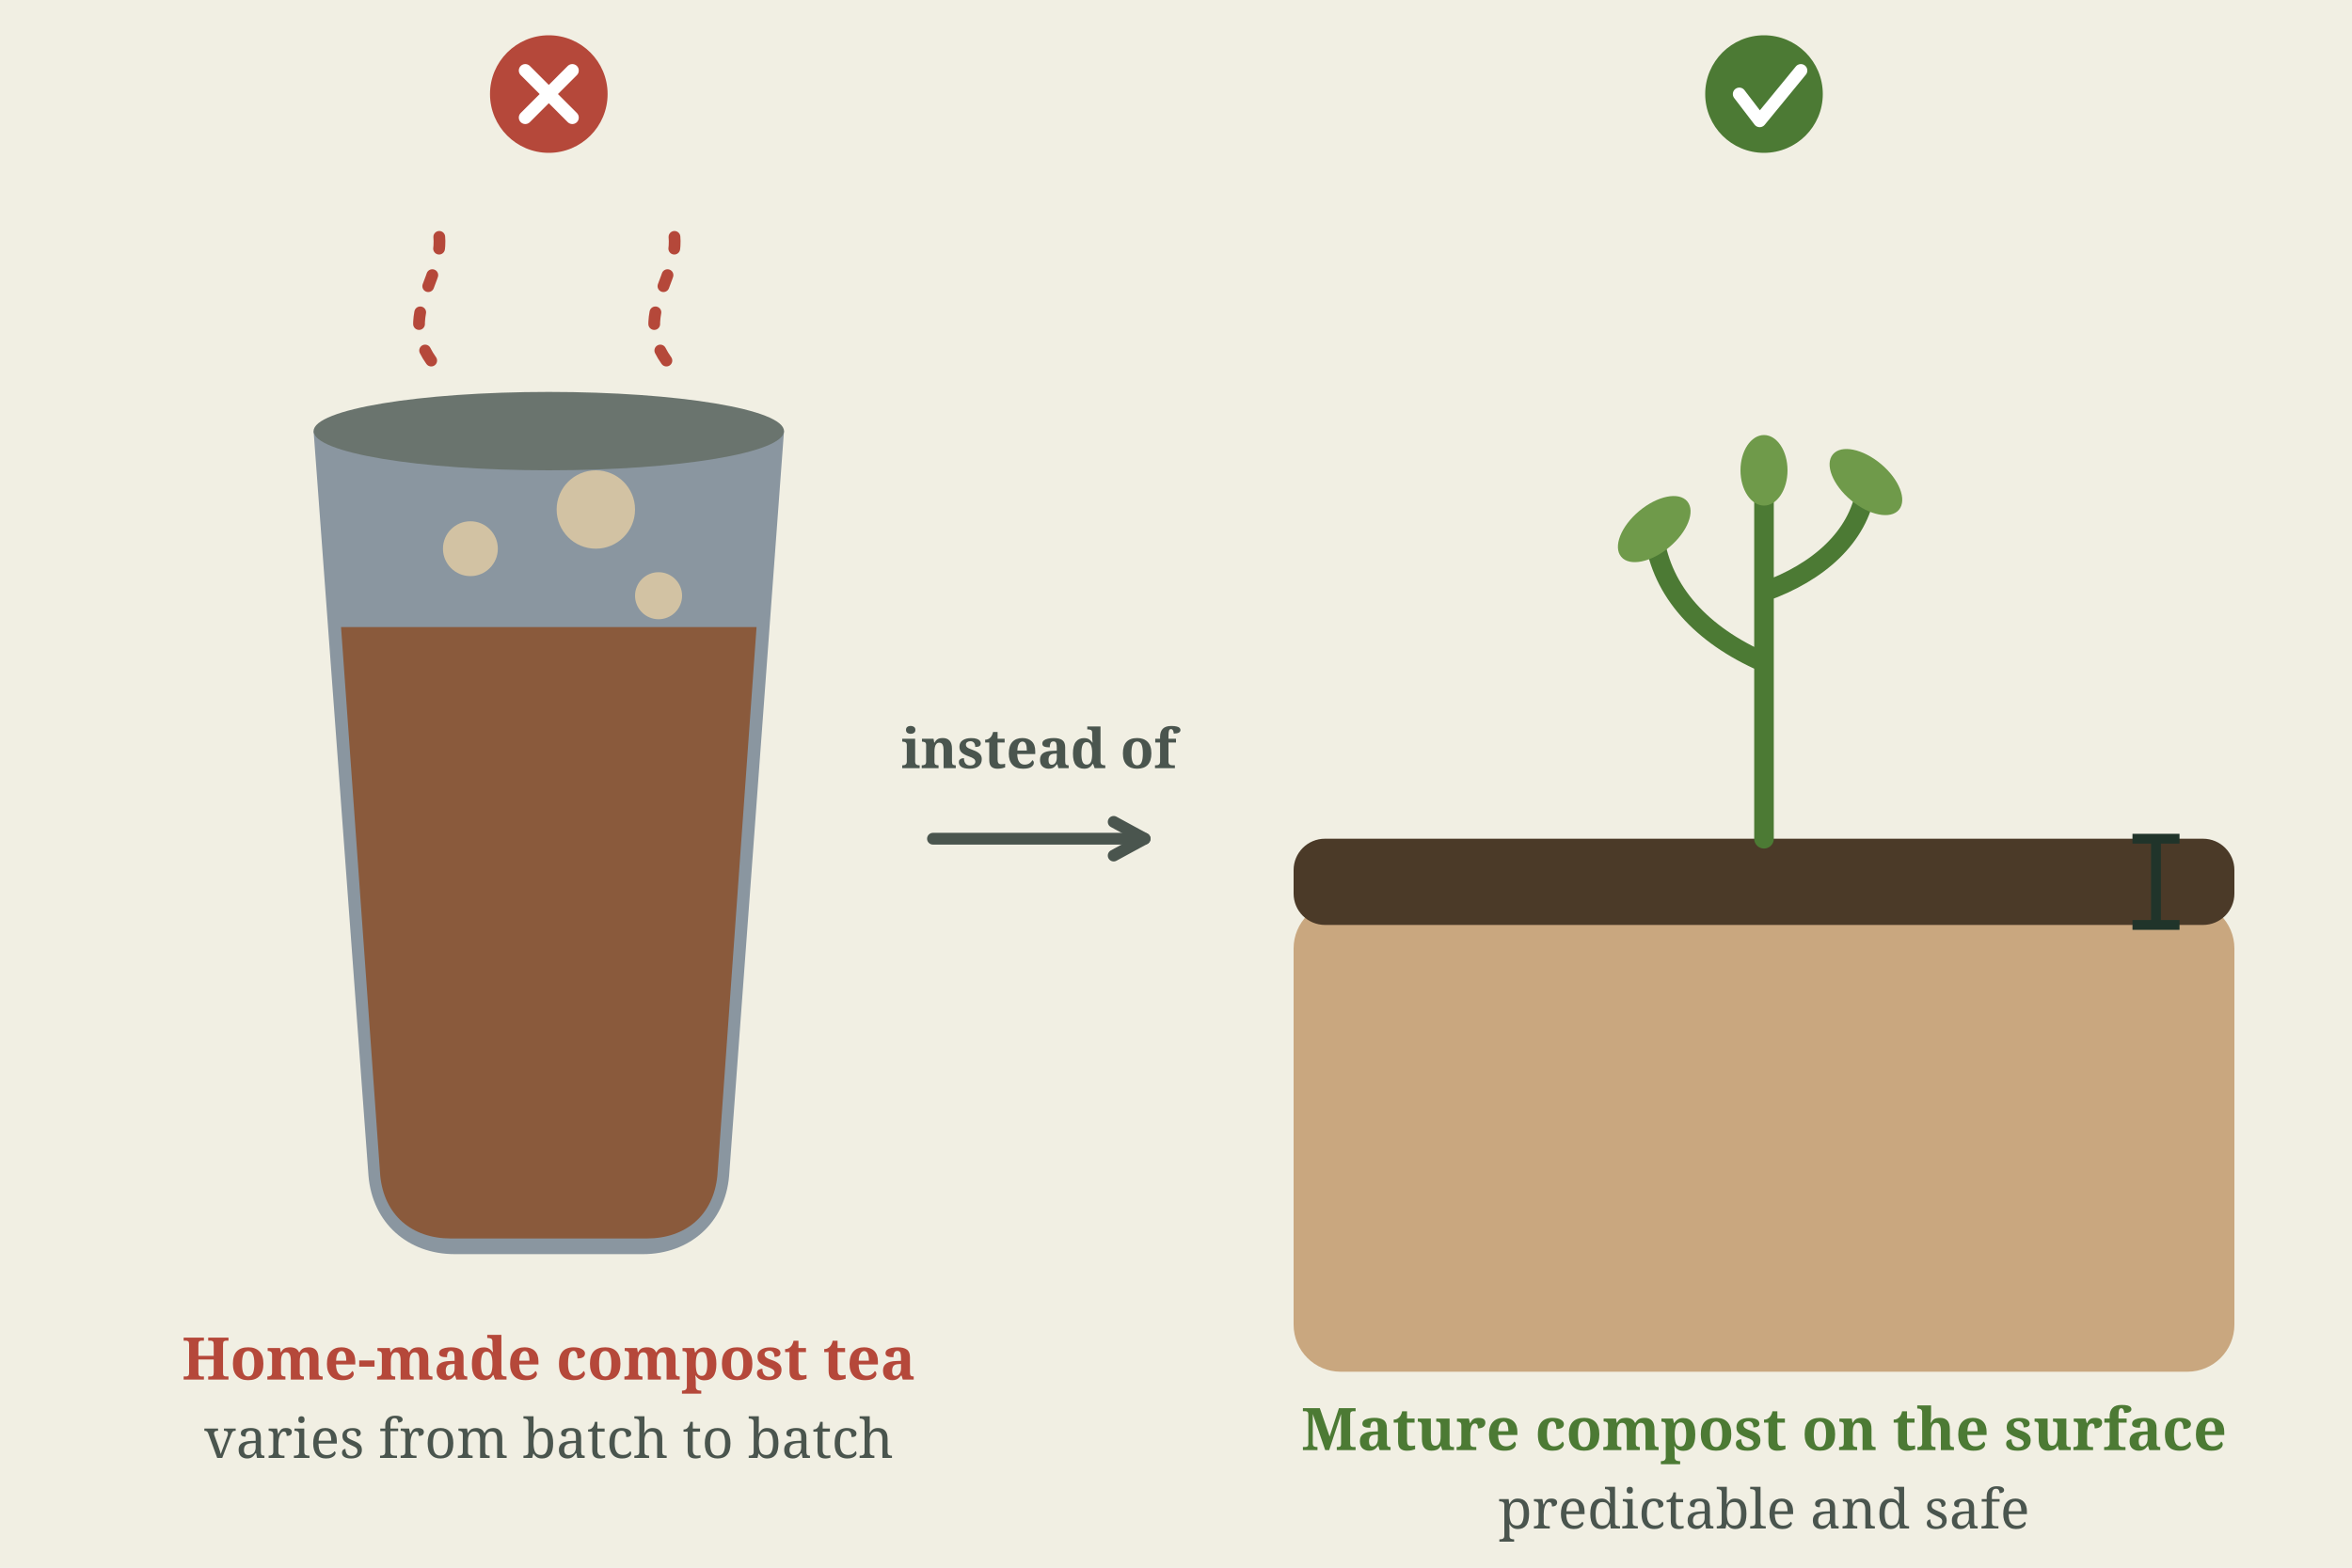
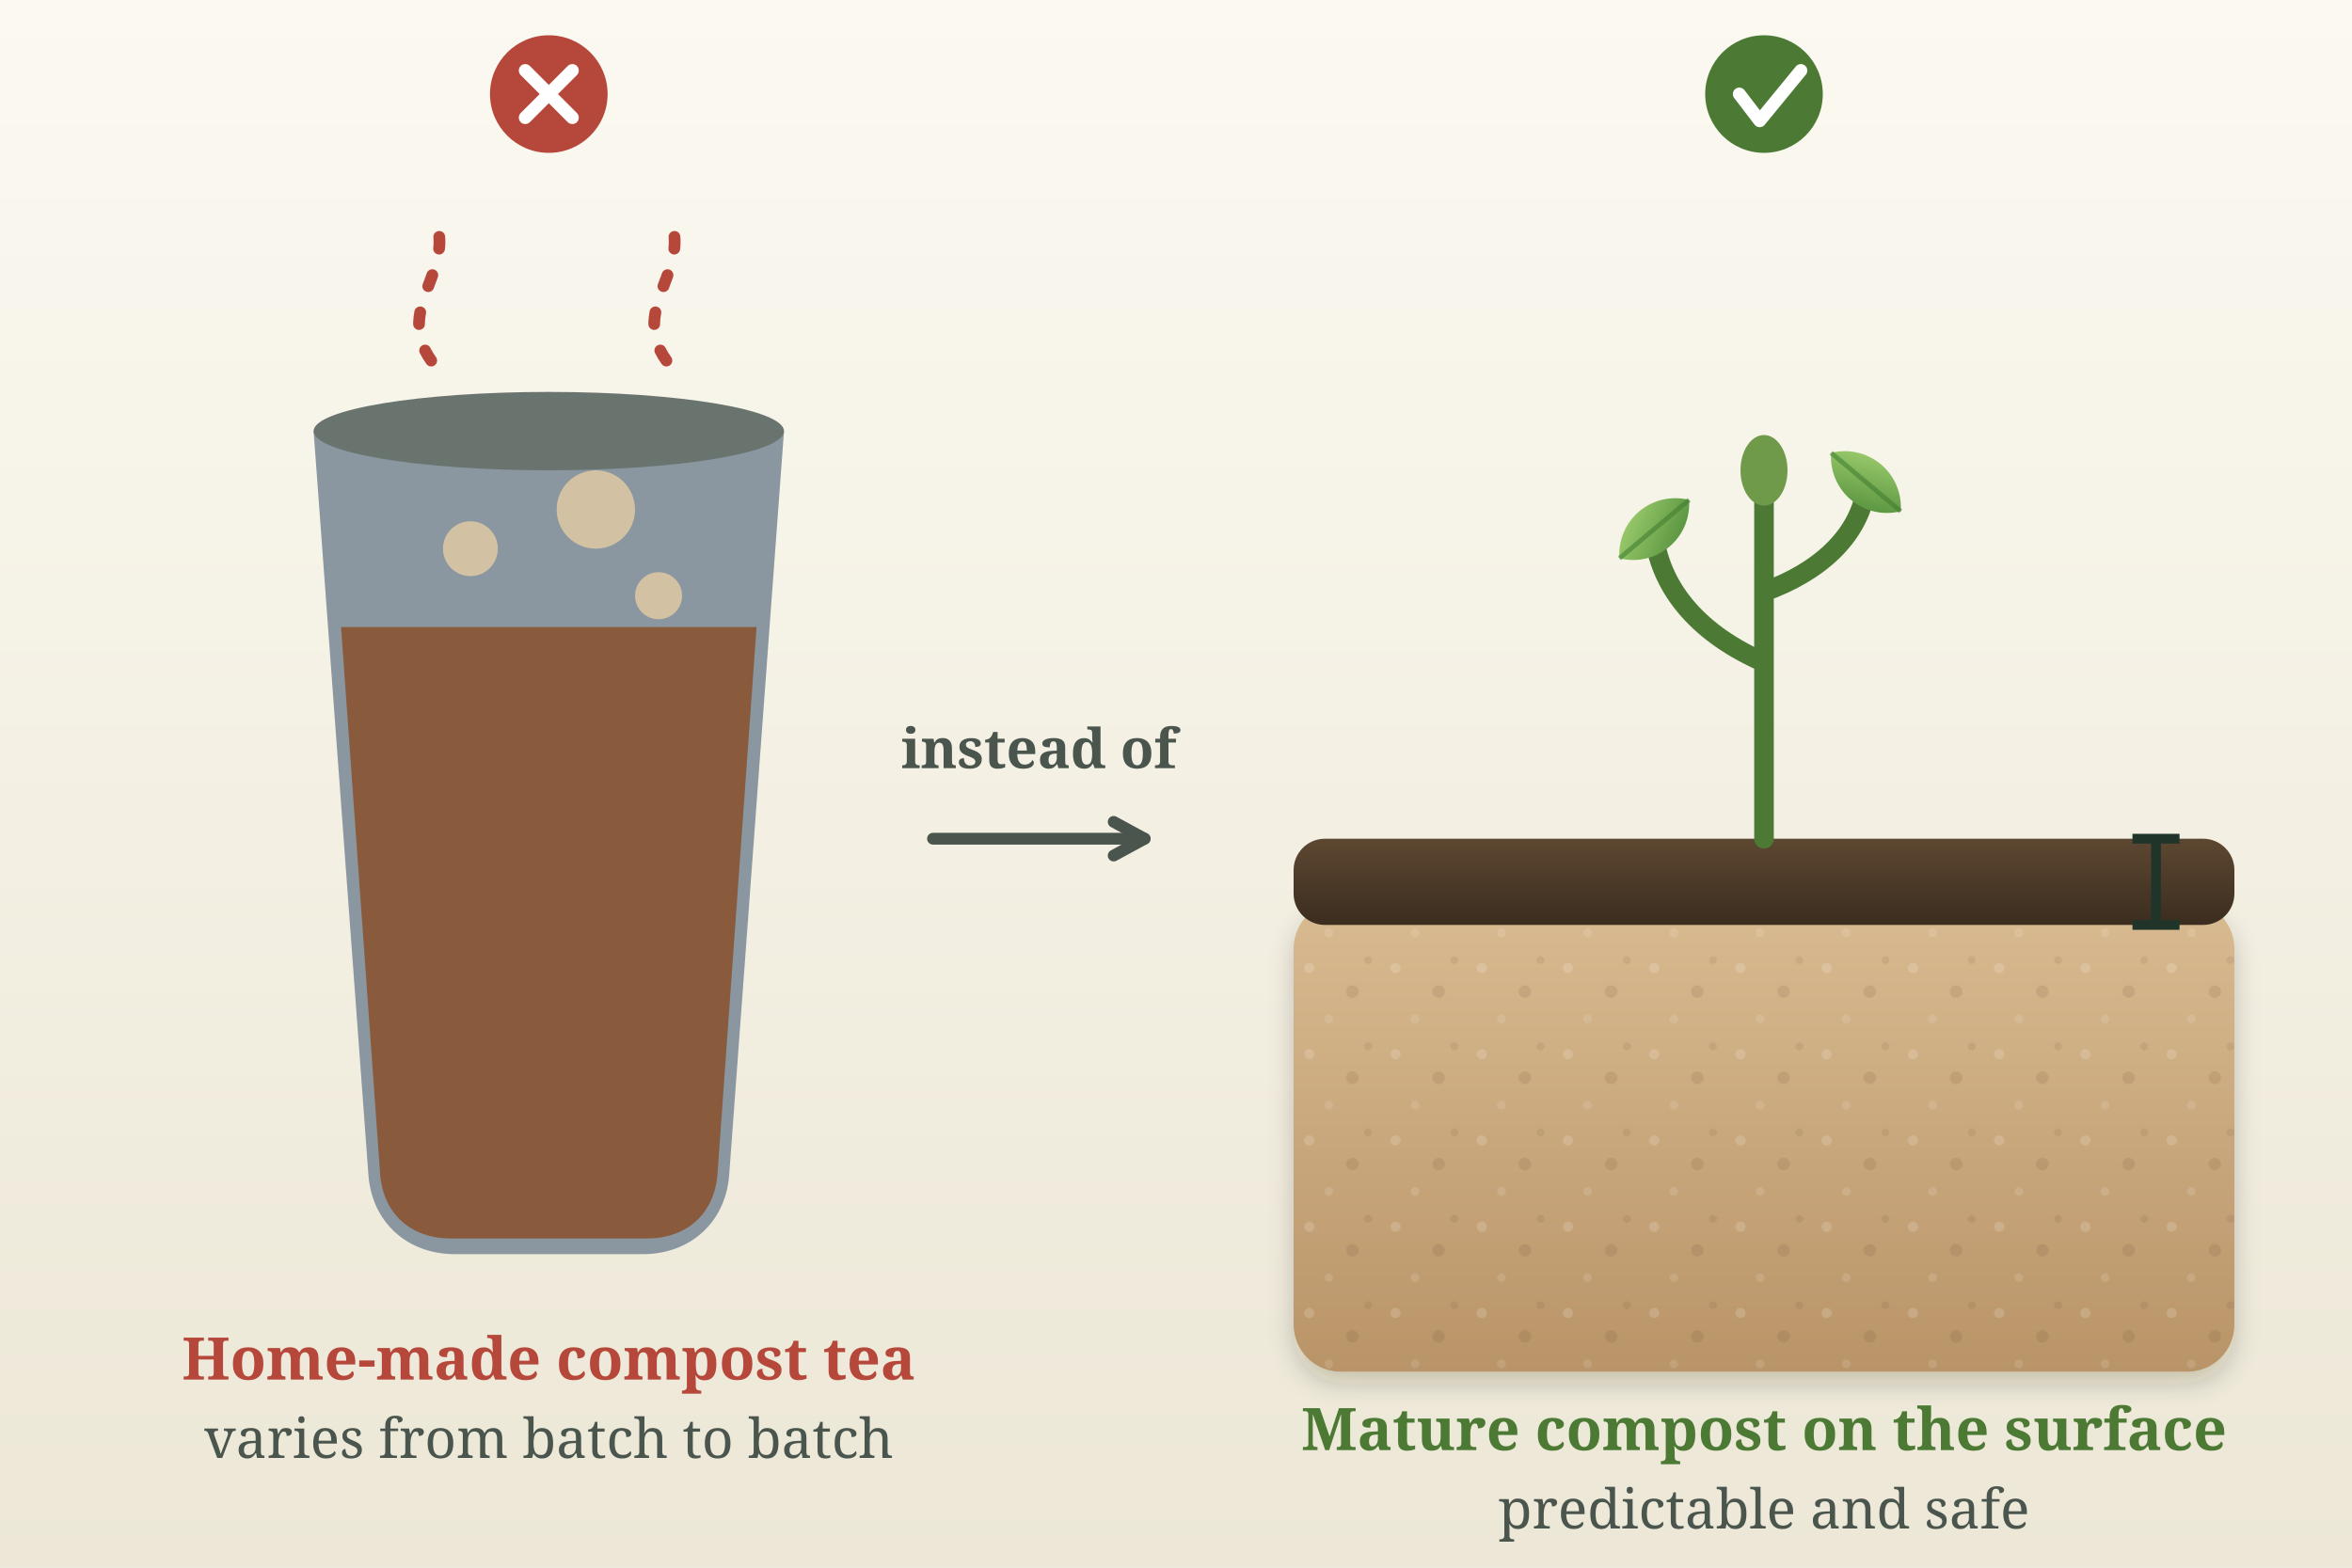
<svg xmlns="http://www.w3.org/2000/svg" viewBox="0 0 600 400" role="img" font-family="Georgia, serif">
-   <rect width="600" height="400" fill="#f1efe3" />
+   <defs>
+     <linearGradient id="gBg" x1="0" y1="0" x2="0" y2="1">
+       <stop offset="0" stop-color="#fbf9f1" />
+       <stop offset="1" stop-color="#ece7d6" />
+     </linearGradient>
+     <linearGradient id="gSolo" x1="0" y1="0" x2="0" y2="1">
+       <stop offset="0" stop-color="#d9bb91" />
+       <stop offset="1" stop-color="#b99468" />
+     </linearGradient>
+     <linearGradient id="gMadeira" x1="0" y1="0" x2="1" y2="0">
+       <stop offset="0" stop-color="#7a5c3d" />
+       <stop offset=".5" stop-color="#977654" />
+       <stop offset="1" stop-color="#6f5236" />
+     </linearGradient>
+     <linearGradient id="gComp" x1="0" y1="0" x2="0" y2="1">
+       <stop offset="0" stop-color="#5d4731" />
+       <stop offset="1" stop-color="#3b2d1f" />
+     </linearGradient>
+     <linearGradient id="gFolha" x1="0" y1="0" x2="1" y2="1">
+       <stop offset="0" stop-color="#a6d474" />
+       <stop offset="1" stop-color="#4d8a37" />
+     </linearGradient>
+     <pattern id="gTex" width="22" height="22" patternUnits="userSpaceOnUse">
+       <circle cx="4" cy="5" r="1.3" fill="#fff" opacity=".16" />
+       <circle cx="15" cy="11" r="1.6" fill="#5a3f26" opacity=".12" />
+       <circle cx="9" cy="18" r="1.1" fill="#fff" opacity=".12" />
+       <circle cx="19" cy="3" r="1" fill="#5a3f26" opacity=".10" />
+     </pattern>
+     <filter id="sombra" x="-10%" y="-10%" width="125%" height="135%">
+       <feDropShadow dx="0" dy="3" stdDeviation="3.2" flood-color="#2f2a1c" flood-opacity=".20" />
+     </filter>
+   </defs>
+   <rect width="600" height="400" fill="url(#gBg)" />
  <path d="M80 110h120l-14 190c-1 12-10 20-22 20h-48c-12 0-21-8-22-20z" fill="#8a96a0" />
  <path d="M87 160h106l-10 140c-1 10-8 16-18 16h-50c-10 0-17-6-18-16z" fill="#8a5a3c" />
  <ellipse cx="140" cy="110" rx="60" ry="10" fill="#6a746e" />
  <g fill="#d9c7a3" opacity=".9">
    <circle cx="120" cy="140" r="7" />
    <circle cx="152" cy="130" r="10" />
    <circle cx="168" cy="152" r="6" />
  </g>
  <g fill="none" stroke="#b5483a" stroke-width="3" stroke-dasharray="3 7" stroke-linecap="round">
    <path d="M110 92c-10-14 8-24 0-38M170 92c-10-14 8-24 0-38" />
  </g>
  <circle cx="140" cy="24" r="15" fill="#b5483a" />
  <path d="M134.0 18.0l12.0 12.0M146.0 18.0l-12.0 12.0" stroke="#fff" stroke-width="3.3" stroke-linecap="round" />
  <path d="M238 214L292 214" stroke="#4a554e" stroke-width="3" stroke-linecap="round" />
  <path d="M284.1 218.3L292 214L284.1 209.7" fill="none" stroke="#4a554e" stroke-width="3" stroke-linecap="round" stroke-linejoin="round" />
  <text x="265" y="196" font-size="14" font-weight="600" fill="#4a554e" text-anchor="middle">instead of</text>
-   <rect x="330" y="230" width="240" height="120" rx="12" fill="#c9a77f" />
-   <rect x="330" y="214" width="240" height="22" rx="8" fill="#4b3a28" />
+   <rect x="330" y="230" width="240" height="120" rx="12" fill="url(#gSolo)" filter="url(#sombra)" />
+   <rect x="330" y="230" width="240" height="120" rx="12" fill="url(#gTex)" />
+   <rect x="330" y="214" width="240" height="22" rx="8" fill="url(#gComp)" />
  <g fill="none" stroke="#4c7a34" stroke-width="5" stroke-linecap="round">
    <path d="M450 214v-90M450 169c-16-7-26-18-28-32M450 151c14-5 24-14 26-26" />
  </g>
  <g fill="#6f9a4a">
-     <ellipse cx="422" cy="135" rx="11" ry="6" transform="rotate(-40 422 135)" />
-     <ellipse cx="476" cy="123" rx="11" ry="6" transform="rotate(40 476 123)" />
+     <g transform="translate(422 135) rotate(-40)">
+       <path d="M-11.6 0C-5.8 -7.9 5.8 -7.9 11.6 0C5.8 7.9 -5.8 7.9 -11.6 0Z" fill="url(#gFolha)" />
+       <path d="M-11.6 0H11.6" stroke="#3d7a2e" stroke-width="1.2" opacity=".55" />
+     </g>
+     <g transform="translate(476 123) rotate(40)">
+       <path d="M-11.6 0C-5.8 -7.9 5.8 -7.9 11.6 0C5.8 7.9 -5.8 7.9 -11.6 0Z" fill="url(#gFolha)" />
+       <path d="M-11.6 0H11.6" stroke="#3d7a2e" stroke-width="1.2" opacity=".55" />
+     </g>
    <ellipse cx="450" cy="120" rx="6" ry="9" />
  </g>
  <path d="M550 214v22M544 214h12M544 236h12" stroke="#20342a" stroke-width="2.5" fill="none" />
  <circle cx="450" cy="24" r="15" fill="#4c7a34" />
  <path d="M443.7 24l5.2 6.8 10.5-12.8" stroke="#fff" stroke-width="3.3" stroke-linecap="round" stroke-linejoin="round" fill="none" />
  <text x="140" y="352" font-size="15" font-weight="700" fill="#b5483a" text-anchor="middle">Home-made compost tea</text>
  <text x="140" y="372" font-size="14" font-weight="400" fill="#4a554e" text-anchor="middle">varies from batch to batch</text>
  <text x="450" y="370" font-size="15" font-weight="700" fill="#4c7a34" text-anchor="middle">Mature compost on the surface</text>
  <text x="450" y="390" font-size="14" font-weight="400" fill="#4a554e" text-anchor="middle">predictable and safe</text>
</svg>
